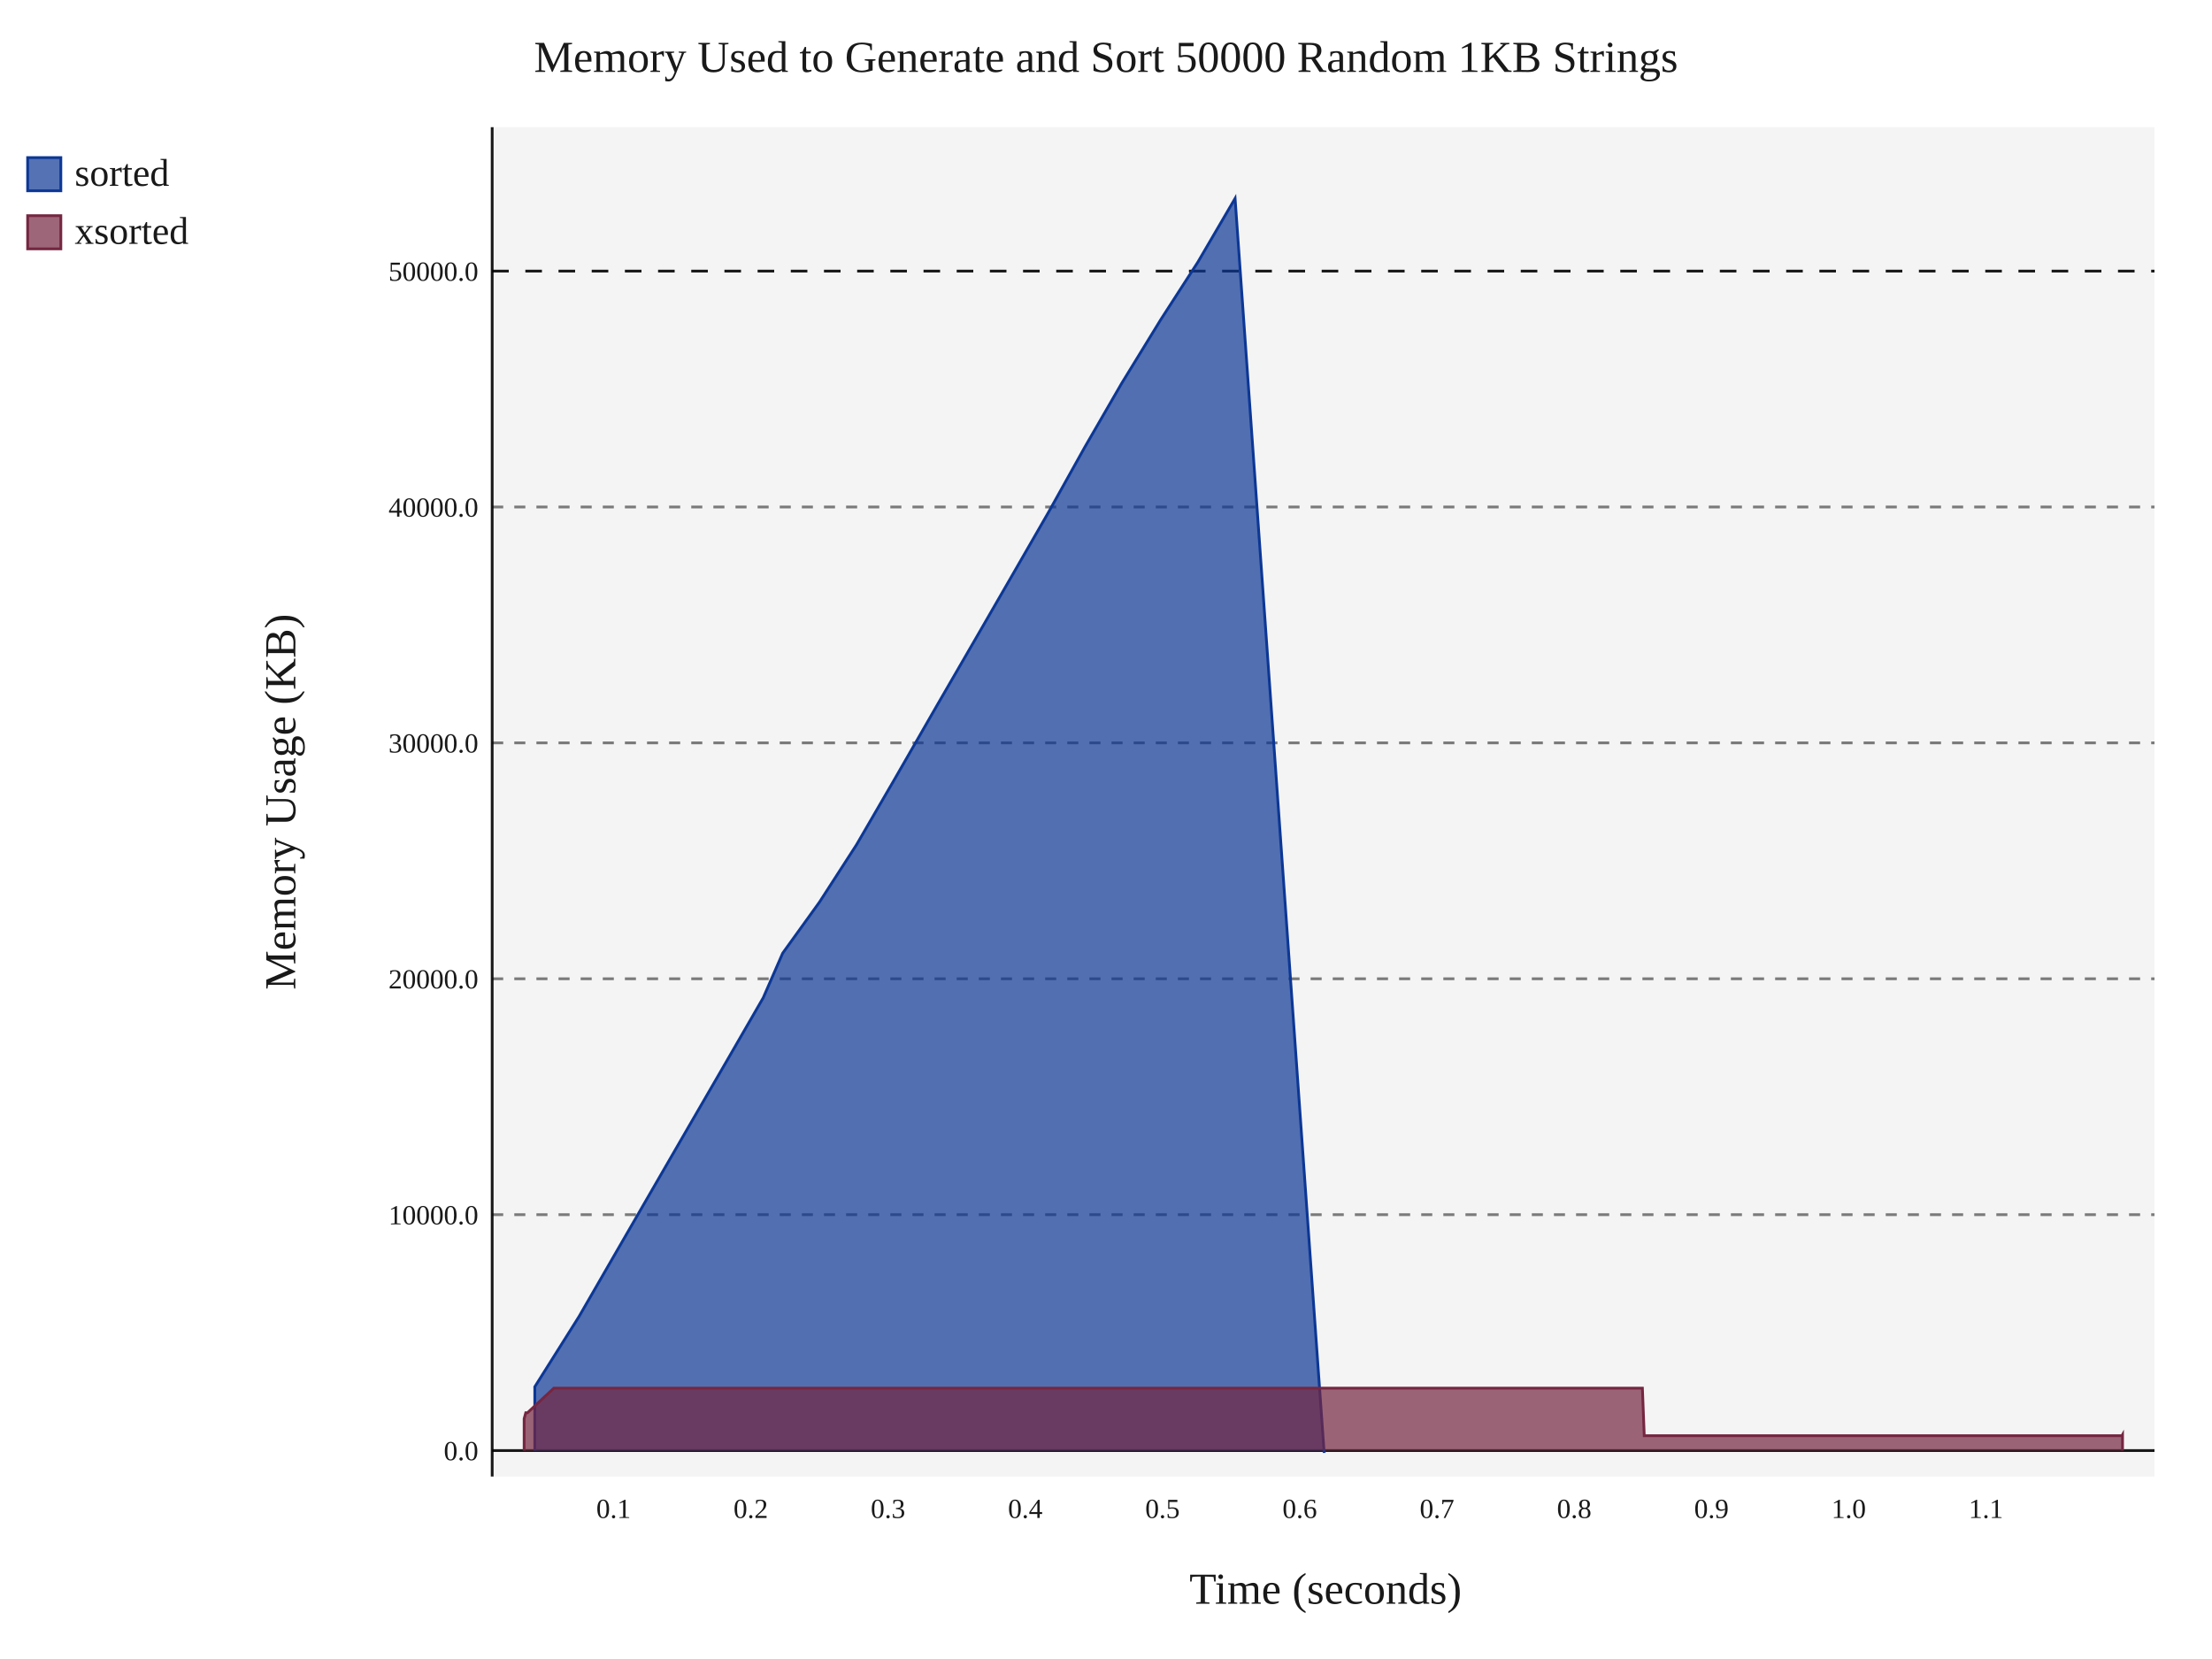
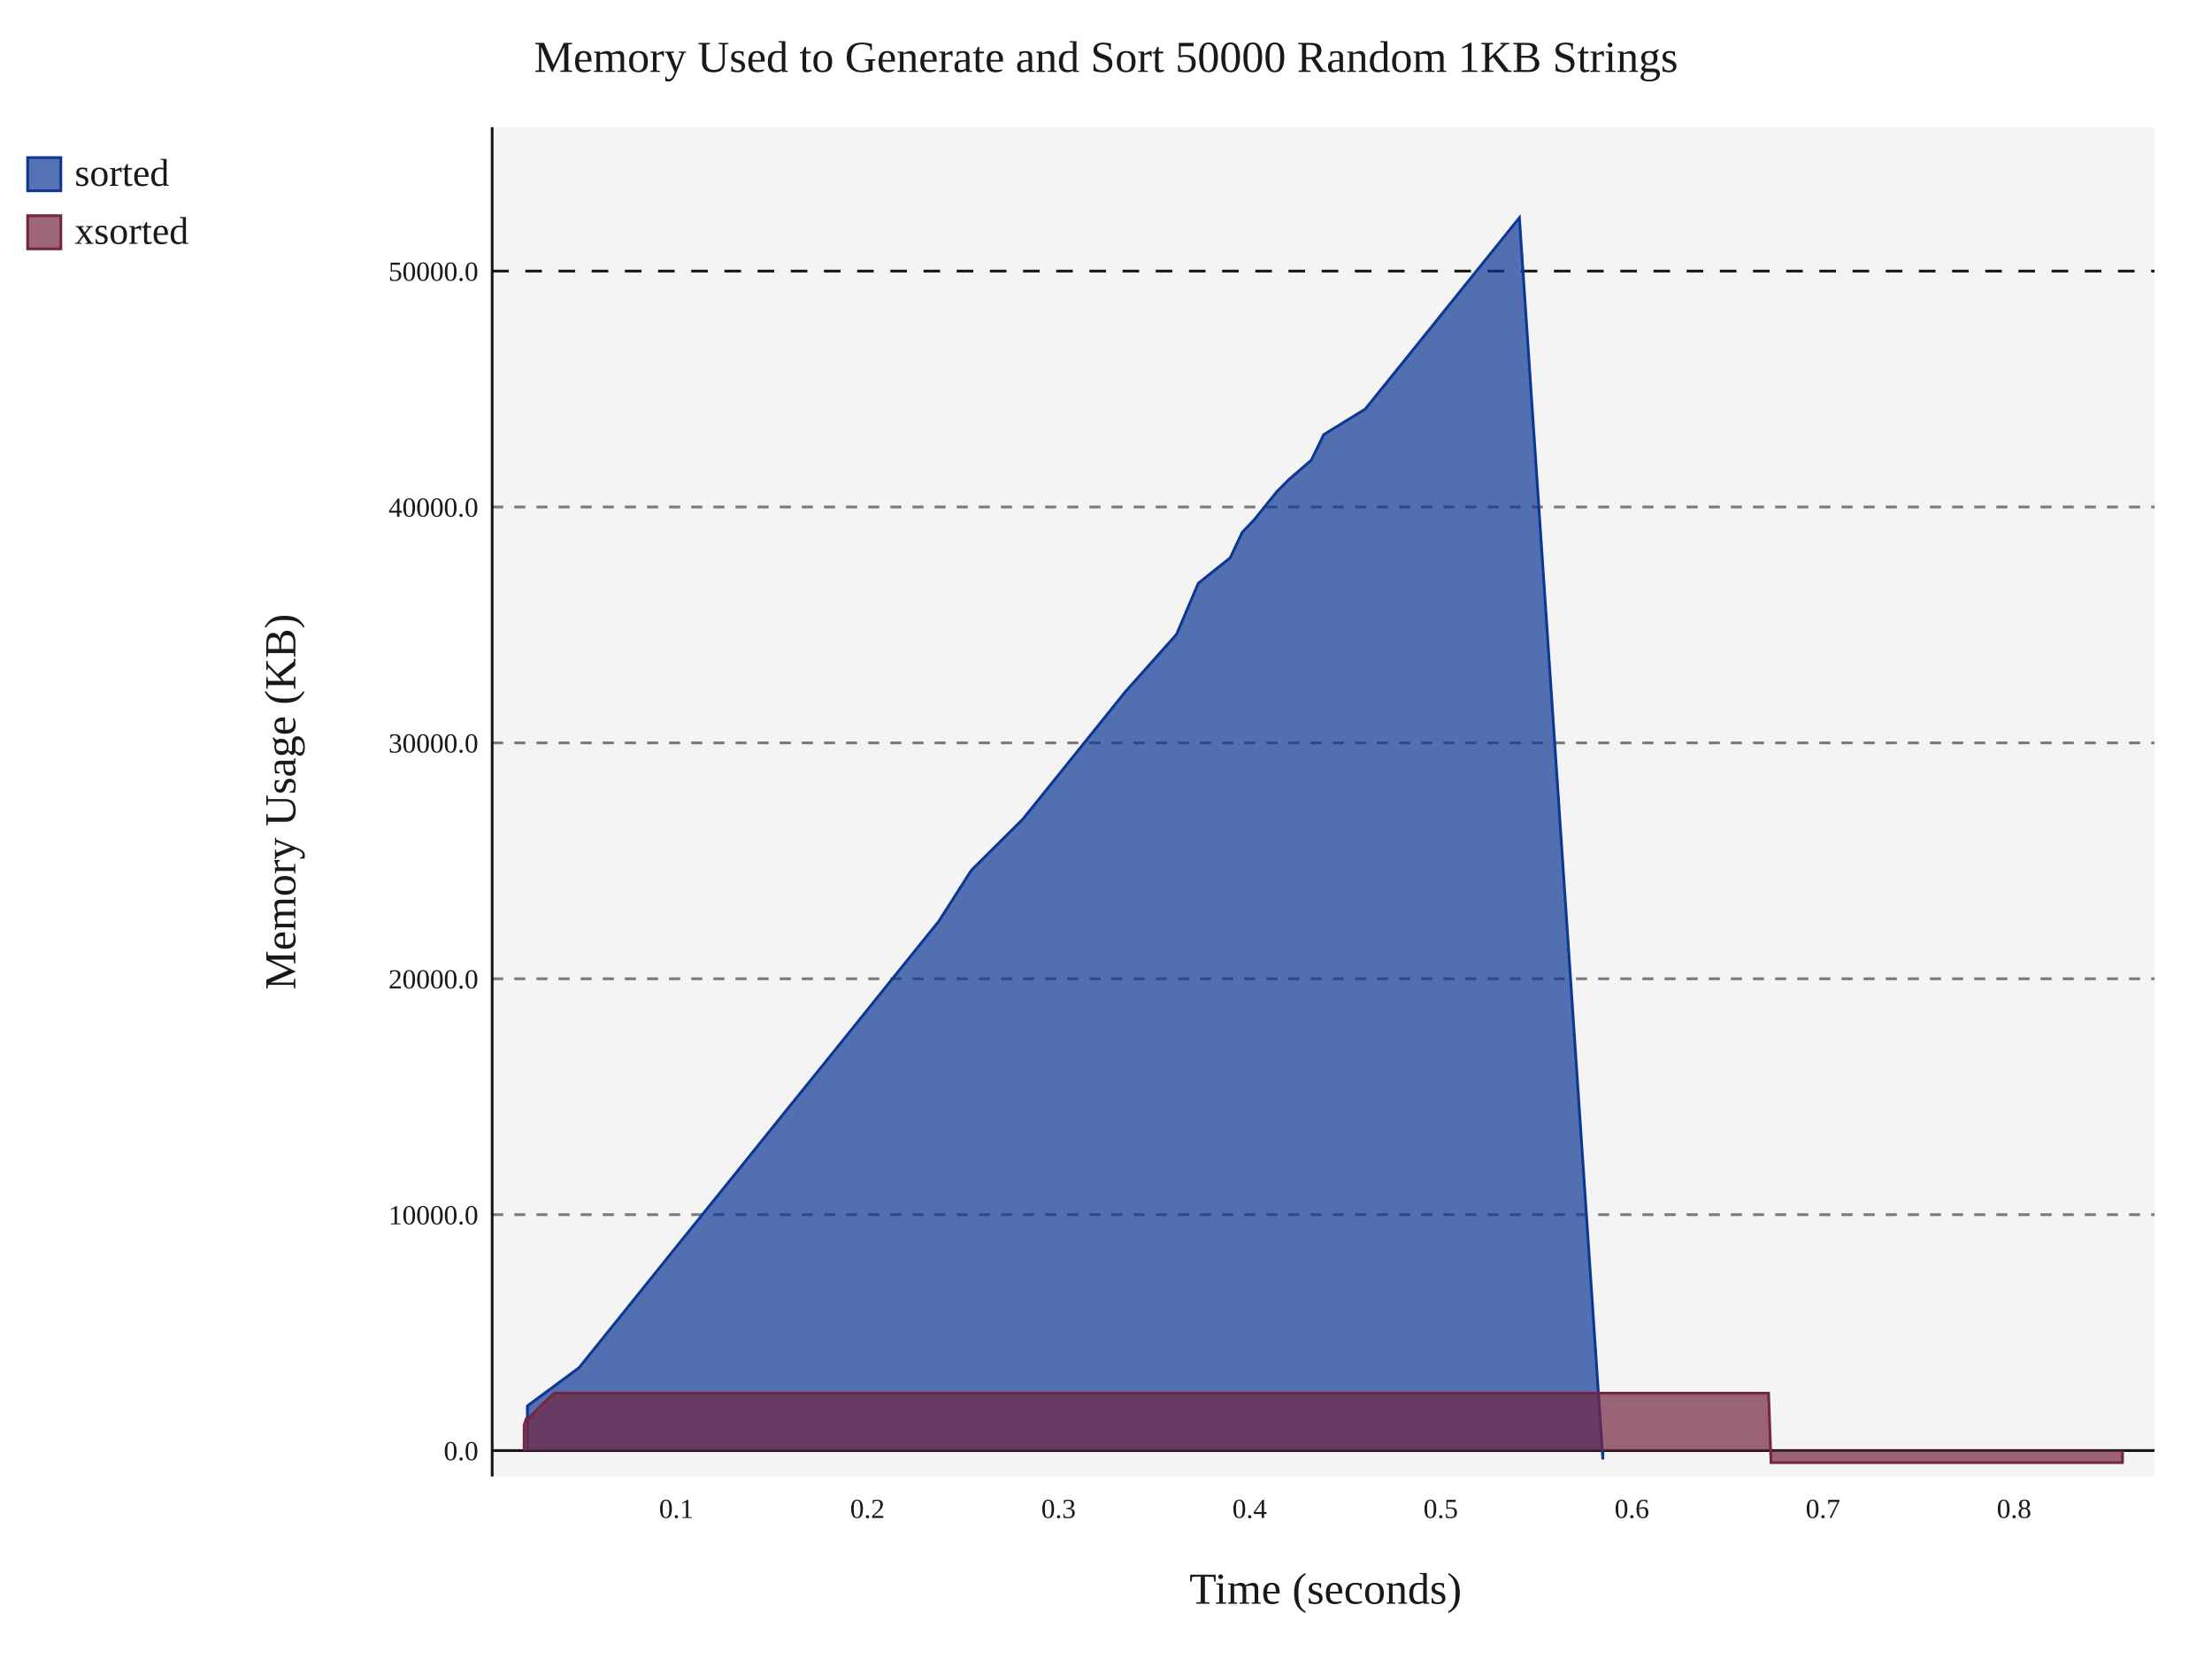
- <svg xmlns="http://www.w3.org/2000/svg" class="pygal-chart" id="chart-4bc5c5a1-9e66-4b6c-ad36-e535e495f31e" viewBox="0 0 800 600">
+ <svg xmlns="http://www.w3.org/2000/svg" class="pygal-chart" id="chart-0faf39bf-ca80-4b95-b96e-e2acda087d61" viewBox="0 0 800 600">
  <defs>
-     <style type="text/css">#chart-4bc5c5a1-9e66-4b6c-ad36-e535e495f31e{-webkit-user-select:none;-webkit-font-smoothing:antialiased;font-family:Consolas,"Liberation Mono",Menlo,Courier,}#chart-4bc5c5a1-9e66-4b6c-ad36-e535e495f31e .title{font-family:Consolas,"Liberation Mono",Menlo,Courier,;font-size:16px}#chart-4bc5c5a1-9e66-4b6c-ad36-e535e495f31e .legends .legend text{font-family:Consolas,"Liberation Mono",Menlo,Courier,;font-size:14px}#chart-4bc5c5a1-9e66-4b6c-ad36-e535e495f31e .axis text{font-family:Consolas,"Liberation Mono",Menlo,Courier,;font-size:10px}#chart-4bc5c5a1-9e66-4b6c-ad36-e535e495f31e .axis text.major{font-family:Consolas,"Liberation Mono",Menlo,Courier,;font-size:10px}#chart-4bc5c5a1-9e66-4b6c-ad36-e535e495f31e .series text{font-family:Consolas,"Liberation Mono",Menlo,Courier,;font-size:8px}#chart-4bc5c5a1-9e66-4b6c-ad36-e535e495f31e .tooltip{font-family:Consolas,"Liberation Mono",Menlo,Courier,;font-size:14px}#chart-4bc5c5a1-9e66-4b6c-ad36-e535e495f31e text.no_data{font-family:Consolas,"Liberation Mono",Menlo,Courier,;font-size:64px}
- #chart-4bc5c5a1-9e66-4b6c-ad36-e535e495f31e{background-color:transparent}#chart-4bc5c5a1-9e66-4b6c-ad36-e535e495f31e path,#chart-4bc5c5a1-9e66-4b6c-ad36-e535e495f31e line,#chart-4bc5c5a1-9e66-4b6c-ad36-e535e495f31e rect,#chart-4bc5c5a1-9e66-4b6c-ad36-e535e495f31e circle{-webkit-transition:150ms;-moz-transition:150ms;transition:150ms}#chart-4bc5c5a1-9e66-4b6c-ad36-e535e495f31e .graph &gt; .background{fill:transparent}#chart-4bc5c5a1-9e66-4b6c-ad36-e535e495f31e .plot &gt; .background{fill:rgba(240,240,240,0.7)}#chart-4bc5c5a1-9e66-4b6c-ad36-e535e495f31e .graph{fill:rgba(0,0,0,0.9)}#chart-4bc5c5a1-9e66-4b6c-ad36-e535e495f31e text.no_data{fill:rgba(0,0,0,0.9)}#chart-4bc5c5a1-9e66-4b6c-ad36-e535e495f31e .title{fill:rgba(0,0,0,0.9)}#chart-4bc5c5a1-9e66-4b6c-ad36-e535e495f31e .legends .legend text{fill:rgba(0,0,0,0.9)}#chart-4bc5c5a1-9e66-4b6c-ad36-e535e495f31e .legends .legend:hover text{fill:rgba(0,0,0,0.9)}#chart-4bc5c5a1-9e66-4b6c-ad36-e535e495f31e .axis .line{stroke:rgba(0,0,0,0.9)}#chart-4bc5c5a1-9e66-4b6c-ad36-e535e495f31e .axis .guide.line{stroke:rgba(0,0,0,0.5)}#chart-4bc5c5a1-9e66-4b6c-ad36-e535e495f31e .axis .major.line{stroke:rgba(0,0,0,0.9)}#chart-4bc5c5a1-9e66-4b6c-ad36-e535e495f31e .axis text.major{fill:rgba(0,0,0,0.9)}#chart-4bc5c5a1-9e66-4b6c-ad36-e535e495f31e .axis.y .guides:hover .guide.line,#chart-4bc5c5a1-9e66-4b6c-ad36-e535e495f31e .line-graph .axis.x .guides:hover .guide.line,#chart-4bc5c5a1-9e66-4b6c-ad36-e535e495f31e .stackedline-graph .axis.x .guides:hover .guide.line,#chart-4bc5c5a1-9e66-4b6c-ad36-e535e495f31e .xy-graph .axis.x .guides:hover .guide.line{stroke:rgba(0,0,0,0.9)}#chart-4bc5c5a1-9e66-4b6c-ad36-e535e495f31e .axis .guides:hover text{fill:rgba(0,0,0,0.9)}#chart-4bc5c5a1-9e66-4b6c-ad36-e535e495f31e .reactive{fill-opacity:.7}#chart-4bc5c5a1-9e66-4b6c-ad36-e535e495f31e .reactive.active,#chart-4bc5c5a1-9e66-4b6c-ad36-e535e495f31e .active .reactive{fill-opacity:.8;stroke-width:4}#chart-4bc5c5a1-9e66-4b6c-ad36-e535e495f31e .series text{fill:rgba(0,0,0,0.9)}#chart-4bc5c5a1-9e66-4b6c-ad36-e535e495f31e .tooltip rect{fill:rgba(240,240,240,0.7);stroke:rgba(0,0,0,0.9);-webkit-transition:opacity 150ms;-moz-transition:opacity 150ms;transition:opacity 150ms}#chart-4bc5c5a1-9e66-4b6c-ad36-e535e495f31e .tooltip .label{fill:rgba(0,0,0,0.9)}#chart-4bc5c5a1-9e66-4b6c-ad36-e535e495f31e .tooltip .label{fill:rgba(0,0,0,0.9)}#chart-4bc5c5a1-9e66-4b6c-ad36-e535e495f31e .tooltip .legend{font-size:.8em;fill:rgba(0,0,0,0.5)}#chart-4bc5c5a1-9e66-4b6c-ad36-e535e495f31e .tooltip .x_label{font-size:.6em;fill:rgba(0,0,0,0.9)}#chart-4bc5c5a1-9e66-4b6c-ad36-e535e495f31e .tooltip .value{font-size:1.5em}#chart-4bc5c5a1-9e66-4b6c-ad36-e535e495f31e .map-element{fill:rgba(0,0,0,0.9);stroke:rgba(0,0,0,0.5) !important;opacity:.9;stroke-width:3;-webkit-transition:opacity 150ms;-moz-transition:opacity 150ms;transition:opacity 150ms}#chart-4bc5c5a1-9e66-4b6c-ad36-e535e495f31e .map-element:hover{opacity:1;stroke-width:10}#chart-4bc5c5a1-9e66-4b6c-ad36-e535e495f31e .color-0,#chart-4bc5c5a1-9e66-4b6c-ad36-e535e495f31e .color-0 a:visited{stroke:rgb(12,55,149);fill:rgb(12,55,149)}#chart-4bc5c5a1-9e66-4b6c-ad36-e535e495f31e .color-1,#chart-4bc5c5a1-9e66-4b6c-ad36-e535e495f31e .color-1 a:visited{stroke:rgb(117,38,65);fill:rgb(117,38,65)}#chart-4bc5c5a1-9e66-4b6c-ad36-e535e495f31e .text-overlay .color-0 text{fill:black}#chart-4bc5c5a1-9e66-4b6c-ad36-e535e495f31e .text-overlay .color-1 text{fill:black}
- #chart-4bc5c5a1-9e66-4b6c-ad36-e535e495f31e text.no_data{text-anchor:middle}#chart-4bc5c5a1-9e66-4b6c-ad36-e535e495f31e .guide.line{fill-opacity:0}#chart-4bc5c5a1-9e66-4b6c-ad36-e535e495f31e .centered{text-anchor:middle}#chart-4bc5c5a1-9e66-4b6c-ad36-e535e495f31e .title{text-anchor:middle}#chart-4bc5c5a1-9e66-4b6c-ad36-e535e495f31e .legends .legend text{fill-opacity:1}#chart-4bc5c5a1-9e66-4b6c-ad36-e535e495f31e .axis.x text{text-anchor:middle}#chart-4bc5c5a1-9e66-4b6c-ad36-e535e495f31e .axis.x:not(.web) text[transform]{text-anchor:start}#chart-4bc5c5a1-9e66-4b6c-ad36-e535e495f31e .axis.y text{text-anchor:end}#chart-4bc5c5a1-9e66-4b6c-ad36-e535e495f31e .axis.y2 text{text-anchor:start}#chart-4bc5c5a1-9e66-4b6c-ad36-e535e495f31e .axis .guide.line{stroke-dasharray:4,4}#chart-4bc5c5a1-9e66-4b6c-ad36-e535e495f31e .axis .major.guide.line{stroke-dasharray:6,6}#chart-4bc5c5a1-9e66-4b6c-ad36-e535e495f31e .horizontal .axis.y .guide.line,#chart-4bc5c5a1-9e66-4b6c-ad36-e535e495f31e .horizontal .axis.y2 .guide.line,#chart-4bc5c5a1-9e66-4b6c-ad36-e535e495f31e .vertical .axis.x .guide.line{opacity:0}#chart-4bc5c5a1-9e66-4b6c-ad36-e535e495f31e .horizontal .axis.always_show .guide.line,#chart-4bc5c5a1-9e66-4b6c-ad36-e535e495f31e .vertical .axis.always_show .guide.line{opacity:1 !important}#chart-4bc5c5a1-9e66-4b6c-ad36-e535e495f31e .axis.y .guides:hover .guide.line,#chart-4bc5c5a1-9e66-4b6c-ad36-e535e495f31e .axis.y2 .guides:hover .guide.line,#chart-4bc5c5a1-9e66-4b6c-ad36-e535e495f31e .axis.x .guides:hover .guide.line{opacity:1}#chart-4bc5c5a1-9e66-4b6c-ad36-e535e495f31e .axis .guides:hover text{opacity:1}#chart-4bc5c5a1-9e66-4b6c-ad36-e535e495f31e .nofill{fill:none}#chart-4bc5c5a1-9e66-4b6c-ad36-e535e495f31e .subtle-fill{fill-opacity:.2}#chart-4bc5c5a1-9e66-4b6c-ad36-e535e495f31e .dot{stroke-width:1px;fill-opacity:1}#chart-4bc5c5a1-9e66-4b6c-ad36-e535e495f31e .dot.active{stroke-width:5px}#chart-4bc5c5a1-9e66-4b6c-ad36-e535e495f31e .dot.negative{fill:transparent}#chart-4bc5c5a1-9e66-4b6c-ad36-e535e495f31e text,#chart-4bc5c5a1-9e66-4b6c-ad36-e535e495f31e tspan{stroke:none !important}#chart-4bc5c5a1-9e66-4b6c-ad36-e535e495f31e .series text.active{opacity:1}#chart-4bc5c5a1-9e66-4b6c-ad36-e535e495f31e .tooltip rect{fill-opacity:.95;stroke-width:.5}#chart-4bc5c5a1-9e66-4b6c-ad36-e535e495f31e .tooltip text{fill-opacity:1}</style>
+     <style type="text/css">#chart-0faf39bf-ca80-4b95-b96e-e2acda087d61{-webkit-user-select:none;-webkit-font-smoothing:antialiased;font-family:Consolas,"Liberation Mono",Menlo,Courier,}#chart-0faf39bf-ca80-4b95-b96e-e2acda087d61 .title{font-family:Consolas,"Liberation Mono",Menlo,Courier,;font-size:16px}#chart-0faf39bf-ca80-4b95-b96e-e2acda087d61 .legends .legend text{font-family:Consolas,"Liberation Mono",Menlo,Courier,;font-size:14px}#chart-0faf39bf-ca80-4b95-b96e-e2acda087d61 .axis text{font-family:Consolas,"Liberation Mono",Menlo,Courier,;font-size:10px}#chart-0faf39bf-ca80-4b95-b96e-e2acda087d61 .axis text.major{font-family:Consolas,"Liberation Mono",Menlo,Courier,;font-size:10px}#chart-0faf39bf-ca80-4b95-b96e-e2acda087d61 .series text{font-family:Consolas,"Liberation Mono",Menlo,Courier,;font-size:8px}#chart-0faf39bf-ca80-4b95-b96e-e2acda087d61 .tooltip{font-family:Consolas,"Liberation Mono",Menlo,Courier,;font-size:14px}#chart-0faf39bf-ca80-4b95-b96e-e2acda087d61 text.no_data{font-family:Consolas,"Liberation Mono",Menlo,Courier,;font-size:64px}
+ #chart-0faf39bf-ca80-4b95-b96e-e2acda087d61{background-color:transparent}#chart-0faf39bf-ca80-4b95-b96e-e2acda087d61 path,#chart-0faf39bf-ca80-4b95-b96e-e2acda087d61 line,#chart-0faf39bf-ca80-4b95-b96e-e2acda087d61 rect,#chart-0faf39bf-ca80-4b95-b96e-e2acda087d61 circle{-webkit-transition:150ms;-moz-transition:150ms;transition:150ms}#chart-0faf39bf-ca80-4b95-b96e-e2acda087d61 .graph &gt; .background{fill:transparent}#chart-0faf39bf-ca80-4b95-b96e-e2acda087d61 .plot &gt; .background{fill:rgba(240,240,240,0.7)}#chart-0faf39bf-ca80-4b95-b96e-e2acda087d61 .graph{fill:rgba(0,0,0,0.9)}#chart-0faf39bf-ca80-4b95-b96e-e2acda087d61 text.no_data{fill:rgba(0,0,0,0.9)}#chart-0faf39bf-ca80-4b95-b96e-e2acda087d61 .title{fill:rgba(0,0,0,0.9)}#chart-0faf39bf-ca80-4b95-b96e-e2acda087d61 .legends .legend text{fill:rgba(0,0,0,0.9)}#chart-0faf39bf-ca80-4b95-b96e-e2acda087d61 .legends .legend:hover text{fill:rgba(0,0,0,0.9)}#chart-0faf39bf-ca80-4b95-b96e-e2acda087d61 .axis .line{stroke:rgba(0,0,0,0.9)}#chart-0faf39bf-ca80-4b95-b96e-e2acda087d61 .axis .guide.line{stroke:rgba(0,0,0,0.5)}#chart-0faf39bf-ca80-4b95-b96e-e2acda087d61 .axis .major.line{stroke:rgba(0,0,0,0.9)}#chart-0faf39bf-ca80-4b95-b96e-e2acda087d61 .axis text.major{fill:rgba(0,0,0,0.9)}#chart-0faf39bf-ca80-4b95-b96e-e2acda087d61 .axis.y .guides:hover .guide.line,#chart-0faf39bf-ca80-4b95-b96e-e2acda087d61 .line-graph .axis.x .guides:hover .guide.line,#chart-0faf39bf-ca80-4b95-b96e-e2acda087d61 .stackedline-graph .axis.x .guides:hover .guide.line,#chart-0faf39bf-ca80-4b95-b96e-e2acda087d61 .xy-graph .axis.x .guides:hover .guide.line{stroke:rgba(0,0,0,0.9)}#chart-0faf39bf-ca80-4b95-b96e-e2acda087d61 .axis .guides:hover text{fill:rgba(0,0,0,0.9)}#chart-0faf39bf-ca80-4b95-b96e-e2acda087d61 .reactive{fill-opacity:.7}#chart-0faf39bf-ca80-4b95-b96e-e2acda087d61 .reactive.active,#chart-0faf39bf-ca80-4b95-b96e-e2acda087d61 .active .reactive{fill-opacity:.8;stroke-width:4}#chart-0faf39bf-ca80-4b95-b96e-e2acda087d61 .series text{fill:rgba(0,0,0,0.9)}#chart-0faf39bf-ca80-4b95-b96e-e2acda087d61 .tooltip rect{fill:rgba(240,240,240,0.7);stroke:rgba(0,0,0,0.9);-webkit-transition:opacity 150ms;-moz-transition:opacity 150ms;transition:opacity 150ms}#chart-0faf39bf-ca80-4b95-b96e-e2acda087d61 .tooltip .label{fill:rgba(0,0,0,0.9)}#chart-0faf39bf-ca80-4b95-b96e-e2acda087d61 .tooltip .label{fill:rgba(0,0,0,0.9)}#chart-0faf39bf-ca80-4b95-b96e-e2acda087d61 .tooltip .legend{font-size:.8em;fill:rgba(0,0,0,0.5)}#chart-0faf39bf-ca80-4b95-b96e-e2acda087d61 .tooltip .x_label{font-size:.6em;fill:rgba(0,0,0,0.9)}#chart-0faf39bf-ca80-4b95-b96e-e2acda087d61 .tooltip .value{font-size:1.5em}#chart-0faf39bf-ca80-4b95-b96e-e2acda087d61 .map-element{fill:rgba(0,0,0,0.9);stroke:rgba(0,0,0,0.5) !important;opacity:.9;stroke-width:3;-webkit-transition:opacity 150ms;-moz-transition:opacity 150ms;transition:opacity 150ms}#chart-0faf39bf-ca80-4b95-b96e-e2acda087d61 .map-element:hover{opacity:1;stroke-width:10}#chart-0faf39bf-ca80-4b95-b96e-e2acda087d61 .color-0,#chart-0faf39bf-ca80-4b95-b96e-e2acda087d61 .color-0 a:visited{stroke:rgb(12,55,149);fill:rgb(12,55,149)}#chart-0faf39bf-ca80-4b95-b96e-e2acda087d61 .color-1,#chart-0faf39bf-ca80-4b95-b96e-e2acda087d61 .color-1 a:visited{stroke:rgb(117,38,65);fill:rgb(117,38,65)}#chart-0faf39bf-ca80-4b95-b96e-e2acda087d61 .text-overlay .color-0 text{fill:black}#chart-0faf39bf-ca80-4b95-b96e-e2acda087d61 .text-overlay .color-1 text{fill:black}
+ #chart-0faf39bf-ca80-4b95-b96e-e2acda087d61 text.no_data{text-anchor:middle}#chart-0faf39bf-ca80-4b95-b96e-e2acda087d61 .guide.line{fill-opacity:0}#chart-0faf39bf-ca80-4b95-b96e-e2acda087d61 .centered{text-anchor:middle}#chart-0faf39bf-ca80-4b95-b96e-e2acda087d61 .title{text-anchor:middle}#chart-0faf39bf-ca80-4b95-b96e-e2acda087d61 .legends .legend text{fill-opacity:1}#chart-0faf39bf-ca80-4b95-b96e-e2acda087d61 .axis.x text{text-anchor:middle}#chart-0faf39bf-ca80-4b95-b96e-e2acda087d61 .axis.x:not(.web) text[transform]{text-anchor:start}#chart-0faf39bf-ca80-4b95-b96e-e2acda087d61 .axis.y text{text-anchor:end}#chart-0faf39bf-ca80-4b95-b96e-e2acda087d61 .axis.y2 text{text-anchor:start}#chart-0faf39bf-ca80-4b95-b96e-e2acda087d61 .axis .guide.line{stroke-dasharray:4,4}#chart-0faf39bf-ca80-4b95-b96e-e2acda087d61 .axis .major.guide.line{stroke-dasharray:6,6}#chart-0faf39bf-ca80-4b95-b96e-e2acda087d61 .horizontal .axis.y .guide.line,#chart-0faf39bf-ca80-4b95-b96e-e2acda087d61 .horizontal .axis.y2 .guide.line,#chart-0faf39bf-ca80-4b95-b96e-e2acda087d61 .vertical .axis.x .guide.line{opacity:0}#chart-0faf39bf-ca80-4b95-b96e-e2acda087d61 .horizontal .axis.always_show .guide.line,#chart-0faf39bf-ca80-4b95-b96e-e2acda087d61 .vertical .axis.always_show .guide.line{opacity:1 !important}#chart-0faf39bf-ca80-4b95-b96e-e2acda087d61 .axis.y .guides:hover .guide.line,#chart-0faf39bf-ca80-4b95-b96e-e2acda087d61 .axis.y2 .guides:hover .guide.line,#chart-0faf39bf-ca80-4b95-b96e-e2acda087d61 .axis.x .guides:hover .guide.line{opacity:1}#chart-0faf39bf-ca80-4b95-b96e-e2acda087d61 .axis .guides:hover text{opacity:1}#chart-0faf39bf-ca80-4b95-b96e-e2acda087d61 .nofill{fill:none}#chart-0faf39bf-ca80-4b95-b96e-e2acda087d61 .subtle-fill{fill-opacity:.2}#chart-0faf39bf-ca80-4b95-b96e-e2acda087d61 .dot{stroke-width:1px;fill-opacity:1}#chart-0faf39bf-ca80-4b95-b96e-e2acda087d61 .dot.active{stroke-width:5px}#chart-0faf39bf-ca80-4b95-b96e-e2acda087d61 .dot.negative{fill:transparent}#chart-0faf39bf-ca80-4b95-b96e-e2acda087d61 text,#chart-0faf39bf-ca80-4b95-b96e-e2acda087d61 tspan{stroke:none !important}#chart-0faf39bf-ca80-4b95-b96e-e2acda087d61 .series text.active{opacity:1}#chart-0faf39bf-ca80-4b95-b96e-e2acda087d61 .tooltip rect{fill-opacity:.95;stroke-width:.5}#chart-0faf39bf-ca80-4b95-b96e-e2acda087d61 .tooltip text{fill-opacity:1}</style>
  </defs>
  <g class="graph xy-graph vertical">
    <rect class="background" height="600" width="800" x="0" y="0" />
    <g class="plot" transform="translate(178, 46)">
      <rect class="background" height="488" width="601.2" x="0" y="0" />
      <g class="axis y">
        <g class="guides">
          <path class="major line" d="M0 478.615 h601.2" />
          <text class="major" x="-5" y="482.115">0.0</text>
        </g>
        <g class="guides">
          <path class="guide line" d="M0 393.301 h601.2" />
          <text class="" x="-5" y="396.801">10000.0</text>
        </g>
        <g class="guides">
          <path class="guide line" d="M0 307.986 h601.2" />
          <text class="" x="-5" y="311.486">20000.0</text>
        </g>
        <g class="guides">
          <path class="guide line" d="M0 222.671 h601.2" />
          <text class="" x="-5" y="226.171">30000.0</text>
        </g>
        <g class="guides">
          <path class="guide line" d="M0 137.357 h601.2" />
          <text class="" x="-5" y="140.857">40000.0</text>
        </g>
        <g class="guides">
          <path class="major guide line" d="M0 52.042 h601.2" />
          <text class="major" x="-5" y="55.542">50000.0</text>
        </g>
      </g>
      <g class="axis x">
        <path class="line" d="M0 0 v488" />
        <g class="guides">
-           <path class="guide line" d="M43.905 0 v488" />
-           <text class="" x="43.905" y="503.0">0.1</text>
+           <path class="guide line" d="M66.613 0 v488" />
+           <text class="" x="66.613" y="503.0">0.1</text>
        </g>
        <g class="guides">
-           <path class="guide line" d="M93.539 0 v488" />
-           <text class="" x="93.539" y="503.0">0.2</text>
+           <path class="guide line" d="M135.728 0 v488" />
+           <text class="" x="135.728" y="503.0">0.2</text>
        </g>
        <g class="guides">
-           <path class="guide line" d="M143.173 0 v488" />
-           <text class="" x="143.173" y="503.0">0.3</text>
+           <path class="guide line" d="M204.843 0 v488" />
+           <text class="" x="204.843" y="503.0">0.3</text>
        </g>
        <g class="guides">
-           <path class="guide line" d="M192.807 0 v488" />
-           <text class="" x="192.807" y="503.0">0.4</text>
+           <path class="guide line" d="M273.959 0 v488" />
+           <text class="" x="273.959" y="503.0">0.4</text>
        </g>
        <g class="guides">
-           <path class="guide line" d="M242.441 0 v488" />
-           <text class="" x="242.441" y="503.0">0.5</text>
+           <path class="guide line" d="M343.074 0 v488" />
+           <text class="" x="343.074" y="503.0">0.5</text>
        </g>
        <g class="guides">
-           <path class="guide line" d="M292.075 0 v488" />
-           <text class="" x="292.075" y="503.0">0.6</text>
+           <path class="guide line" d="M412.189 0 v488" />
+           <text class="" x="412.189" y="503.0">0.6</text>
        </g>
        <g class="guides">
-           <path class="guide line" d="M341.709 0 v488" />
-           <text class="" x="341.709" y="503.0">0.7</text>
+           <path class="guide line" d="M481.304 0 v488" />
+           <text class="" x="481.304" y="503.0">0.7</text>
        </g>
        <g class="guides">
-           <path class="guide line" d="M391.343 0 v488" />
-           <text class="" x="391.343" y="503.0">0.8</text>
-         </g>
-         <g class="guides">
-           <path class="guide line" d="M440.977 0 v488" />
-           <text class="" x="440.977" y="503.0">0.9</text>
-         </g>
-         <g class="guides">
-           <path class="guide line" d="M490.611 0 v488" />
-           <text class="" x="490.611" y="503.0">1.0</text>
-         </g>
-         <g class="guides">
-           <path class="guide line" d="M540.245 0 v488" />
-           <text class="" x="540.245" y="503.0">1.1</text>
+           <path class="guide line" d="M550.419 0 v488" />
+           <text class="" x="550.419" y="503.0">0.8</text>
        </g>
      </g>
      <g class="series serie-0 color-0">
-         <path class="line reactive" d="M15.414 478.615 L15.414 455.552 31.387 430.182 44.694 407.118 58.016 384.054 71.349 360.991 84.719 337.927 98.029 314.864 105.073 298.719 118.37 280.268 131.774 259.511 145.172 236.447 161.088 208.771 174.441 185.707 187.754 162.644 201.03 139.58 214.335 115.713 227.663 92.649 241.812 69.585 255.203 48.828 268.682 25.764 300.899 479.454 300.899 478.615" />
+         <path class="line reactive" d="M12.739 478.615 L12.739 462.471 31.431 448.633 50.014 425.569 68.557 402.505 87.176 379.442 105.727 356.378 124.373 333.315 142.909 310.251 161.517 287.187 173.314 268.736 191.886 250.285 210.472 227.222 229.007 204.158 247.522 183.401 255.377 164.95 266.912 155.725 271.284 146.499 275.675 141.886 283.716 131.892 288.268 127.314 296.264 120.395 300.75 111.17 315.759 101.944 334.359 78.881 352.919 55.817 371.507 32.753 401.696 481.83 401.696 478.615" />
      </g>
      <g class="series serie-1 color-1">
-         <path class="line reactive" d="M11.562 478.615 L11.562 467.084 12.153 464.952 12.762 464.952 22.316 456.041 23.783 456.041 24.472 456.041 25.078 456.041 33.819 456.041 34.434 456.041 35.053 456.041 44.052 456.041 44.665 456.041 45.268 456.041 51.627 456.041 52.242 456.041 53.213 456.041 54.595 456.041 55.836 456.041 57.147 456.041 66.917 456.041 67.739 456.041 68.344 456.041 68.922 456.041 75.253 456.041 75.855 456.041 76.477 456.041 84.896 456.041 85.531 456.041 86.176 456.041 95.098 456.041 95.711 456.041 96.334 456.041 105.176 456.041 105.801 456.041 106.41 456.041 115.124 456.041 116.508 456.041 117.165 456.041 126.471 456.041 127.087 456.041 127.697 456.041 136.369 456.041 136.995 456.041 137.608 456.041 146.219 456.041 146.889 456.041 147.901 456.041 149.149 456.041 150.481 456.041 160.241 456.041 160.878 456.041 161.529 456.041 170.161 456.041 170.796 456.041 171.411 456.041 179.643 456.041 180.283 456.041 189.408 456.041 190.389 456.041 191.466 456.041 192.5 456.041 193.311 456.041 194.381 456.041 201.321 456.041 201.981 456.041 202.594 456.041 209.032 456.041 209.069 456.041 209.095 456.041 209.118 456.041 209.137 456.041 209.202 456.041 209.54 456.041 210.166 456.041 210.758 456.041 217.268 456.041 217.312 456.041 217.631 456.041 218.245 456.041 224.577 456.041 225.198 456.041 231.672 456.041 232.275 456.041 232.88 456.041 238.933 456.041 239.609 456.041 245.739 456.041 246.47 456.041 252.63 456.041 253.348 456.041 259.61 456.041 260.229 456.041 260.832 456.041 266.624 456.041 267.255 456.041 273.396 456.041 273.981 456.041 280.32 456.041 280.888 456.041 286.927 456.041 289.163 456.041 296.312 456.041 297.057 456.041 297.71 456.041 298.493 456.041 304.499 456.041 305.23 456.041 311.525 456.041 312.215 456.041 318.393 456.041 319.156 456.041 325.303 456.041 326.052 456.041 332.087 456.041 332.644 456.041 338.825 456.041 339.409 456.041 345.626 456.041 346.309 456.041 352.446 456.041 353.179 456.041 359.406 456.041 360.071 456.041 366.388 456.041 367.079 456.041 373.391 456.041 374.156 456.041 380.45 456.041 381.168 456.041 387.329 456.041 388.012 456.041 388.59 456.041 394.534 456.041 395.21 456.041 401.886 456.041 402.596 456.041 408.039 456.041 408.862 456.041 409.795 456.041 411.049 456.041 411.864 456.041 413.435 456.041 414.584 456.041 415.996 456.041 416.663 473.234 417.351 473.234 417.998 473.234 418.697 473.234 419.328 473.234 420.146 473.234 420.788 473.234 421.829 473.234 423.563 473.234 425.253 473.234 426.125 473.234 427 473.234 427.674 473.234 428.4 473.234 429.068 473.234 429.68 473.234 430.401 473.234 431.011 473.234 431.647 473.234 432.27 473.234 432.983 473.234 434.15 473.234 436.17 473.234 439.136 473.234 439.98 473.234 441.513 473.234 442.46 473.234 444.431 473.234 445.113 473.234 445.751 473.234 446.497 473.234 447.094 473.234 448.102 473.234 448.767 473.234 449.423 473.234 449.998 473.234 451.545 473.234 454.295 473.234 455.687 473.234 456.593 473.234 457.64 473.234 458.583 473.234 460.066 473.234 461.771 473.234 462.605 473.234 463.549 473.234 464.198 473.234 464.792 473.234 465.389 473.234 465.989 473.234 466.596 473.234 467.642 473.234 469.076 473.234 470.379 473.234 471.68 473.234 472.324 473.234 473.758 473.234 474.7 473.234 476.166 473.234 477.114 473.234 478.001 473.234 478.816 473.234 479.544 473.234 480.269 473.234 480.86 473.234 481.785 473.234 482.399 473.234 483.06 473.234 483.743 473.234 485.075 473.234 486.746 473.234 488.333 473.234 489.2 473.234 489.934 473.234 490.745 473.234 491.358 473.234 492.007 473.234 492.616 473.234 493.385 473.234 494.11 473.234 494.732 473.234 496.549 473.234 498.843 473.234 500.016 473.234 500.916 473.234 501.566 473.234 502.247 473.234 503.362 473.234 504.319 473.234 505.264 473.234 506.212 473.234 506.91 473.234 507.775 473.234 508.387 473.234 509.088 473.234 509.737 473.234 510.378 473.234 511.032 473.234 512.159 473.234 513.776 473.234 516.707 473.234 517.332 473.234 518.079 473.234 520.669 473.234 521.823 473.234 523.111 473.234 524.641 473.234 525.922 473.234 526.672 473.234 528.022 473.234 529.489 473.234 531.471 473.234 532.495 473.234 533.776 473.234 534.445 473.234 535.598 473.234 536.681 473.234 537.871 473.234 539.188 473.234 540.409 473.234 541.081 473.234 541.834 473.234 542.735 473.234 543.689 473.234 545.216 473.234 546.199 473.234 547.293 473.234 548.512 473.234 549.5 473.234 550.122 473.234 551.123 473.234 552.076 473.234 554.539 473.234 555.722 473.234 556.879 473.234 558.118 473.234 558.834 473.234 559.621 473.234 560.23 473.234 562.179 473.234 563.543 473.234 564.631 473.234 565.722 473.234 567.004 473.234 567.799 473.234 568.449 473.234 569.311 473.234 570.725 473.234 572.308 473.234 573.126 473.234 574.422 473.234 575.531 473.234 576.894 473.234 577.539 473.234 578.23 473.234 579.376 473.234 579.957 473.234 580.559 473.234 581.149 473.234 582.11 473.234 583.323 473.234 584.648 473.234 586.13 473.234 586.984 473.234 587.593 473.234 588.206 473.234 588.821 473.234 589.436 473.234 589.638 472.884 589.638 478.615" />
+         <path class="line reactive" d="M11.562 478.615 L11.562 469.39 12.343 467.084 13.112 467.084 17.482 462.471 22.488 457.858 23.433 457.858 32.681 457.858 33.668 457.858 42.489 457.858 43.3 457.858 51.632 457.858 52.513 457.858 60.956 457.858 61.844 457.858 70.343 457.858 71.289 457.858 80.243 457.858 81.227 457.858 89.796 457.858 90.788 457.858 99.19 457.858 100.039 457.858 109.506 457.858 110.511 457.858 119.289 457.858 120.239 457.858 128.667 457.858 129.545 457.858 138.167 457.858 139.14 457.858 147.753 457.858 148.647 457.858 157.213 457.858 158.174 457.858 166.717 457.858 167.641 457.858 176.207 457.858 177.082 457.858 185.488 457.858 186.383 457.858 194.908 457.858 195.818 457.858 204.331 457.858 205.241 457.858 213.763 457.858 214.627 457.858 223.098 457.858 224.101 457.858 232.608 457.858 233.596 457.858 241.996 457.858 242.868 457.858 251.381 457.858 252.348 457.858 260.837 457.858 261.845 457.858 270.315 457.858 271.267 457.858 279.608 457.858 280.598 457.858 289.341 457.858 290.295 457.858 298.882 457.858 299.849 457.858 308.276 457.858 309.238 457.858 317.635 457.858 318.548 457.858 327.082 457.858 328.031 457.858 336.396 457.858 337.321 457.858 345.824 457.858 346.745 457.858 355.349 457.858 356.291 457.858 364.683 457.858 365.746 457.858 374.133 457.858 375.03 457.858 383.677 457.858 384.638 457.858 392.978 457.858 393.882 457.858 402.446 457.858 403.394 457.858 411.809 457.858 412.806 457.858 421.365 457.858 422.326 457.858 430.844 457.858 431.789 457.858 440.478 457.858 441.389 457.858 449.756 457.858 450.711 457.858 458.823 457.858 459.783 457.858 460.681 457.858 461.63 457.858 462.525 482.983 463.791 482.983 464.791 482.983 466.933 482.983 468.35 482.983 470.271 482.983 471.725 482.983 473.061 482.983 474.749 482.983 475.771 482.983 477.172 482.983 478.365 482.983 479.21 482.983 480.577 482.983 481.652 482.983 482.592 482.983 483.937 482.983 484.959 482.983 485.962 482.983 486.98 482.983 488.068 482.983 489.424 482.983 490.827 482.983 492.15 482.983 493.334 482.983 494.183 482.983 495.585 482.983 496.784 482.983 497.706 482.983 499.038 482.983 500.564 482.983 501.87 482.983 503.187 482.983 504.482 482.983 505.329 482.983 508.065 482.983 508.922 482.983 510.063 482.983 511.275 482.983 512.132 482.983 513.078 482.983 514.436 482.983 515.817 482.983 517.173 482.983 519.316 482.983 520.555 482.983 521.786 482.983 522.933 482.983 524.005 482.983 525.56 482.983 526.613 482.983 527.54 482.983 528.559 482.983 529.506 482.983 530.852 482.983 532.215 482.983 533.234 482.983 534.2 482.983 535.293 482.983 536.205 482.983 537.691 482.983 538.972 482.983 540.431 482.983 541.665 482.983 543.152 482.983 544.515 482.983 545.789 482.983 546.844 482.983 548.415 482.983 550.123 482.983 551.182 482.983 552.171 482.983 554.206 482.983 555.536 482.983 557.664 482.983 559.09 482.983 559.933 482.983 562.186 482.983 563.331 482.983 564.613 482.983 565.611 482.983 566.978 482.983 568.077 482.983 568.983 482.983 570.471 482.983 571.725 482.983 573.076 482.983 574.753 482.983 576.156 482.983 577.516 482.983 578.863 482.983 580.79 482.983 581.636 482.983 582.975 482.983 583.754 482.983 584.527 482.983 585.384 482.983 586.173 482.983 587.011 482.983 587.933 482.983 588.815 482.983 589.607 482.983 589.638 481.725 589.638 478.615" />
      </g>
    </g>
    <g class="titles">
      <text class="title plot_title" x="400.0" y="26">Memory Used to Generate and Sort 50000 Random 1KB Strings</text>
      <text class="title" x="479.4" y="580">Time (seconds)</text>
      <text class="title" transform="rotate(-90 80.8 290)" x="80.8" y="316.0">Memory Usage (KB)</text>
    </g>
    <g class="plot overlay" transform="translate(178, 46)">
      <g class="series serie-0 color-0" />
      <g class="series serie-1 color-1" />
    </g>
    <g class="plot text-overlay" transform="translate(178, 46)">
      <g class="series serie-0 color-0" />
      <g class="series serie-1 color-1" />
    </g>
    <g class="plot tooltip-overlay" transform="translate(178, 46)">
      <g class="tooltip" style="opacity: 0" transform="translate(0 0)">
        <rect class="tooltip-box" height="0" rx="0" ry="0" width="0" />
        <g class="text" />
      </g>
    </g>
    <g class="legends" transform="translate(10, 56)">
      <g class="legend reactive activate-serie" id="activate-serie-0">
        <rect class="color-0 reactive" height="12" width="12" x="0.0" y="1.0" />
        <text x="17.0" y="11.2">sorted</text>
      </g>
      <g class="legend reactive activate-serie" id="activate-serie-1">
        <rect class="color-1 reactive" height="12" width="12" x="0.0" y="22.0" />
        <text x="17.0" y="32.2">xsorted</text>
      </g>
    </g>
    <g class="legends" transform="translate(790, 56)" />
  </g>
</svg>
